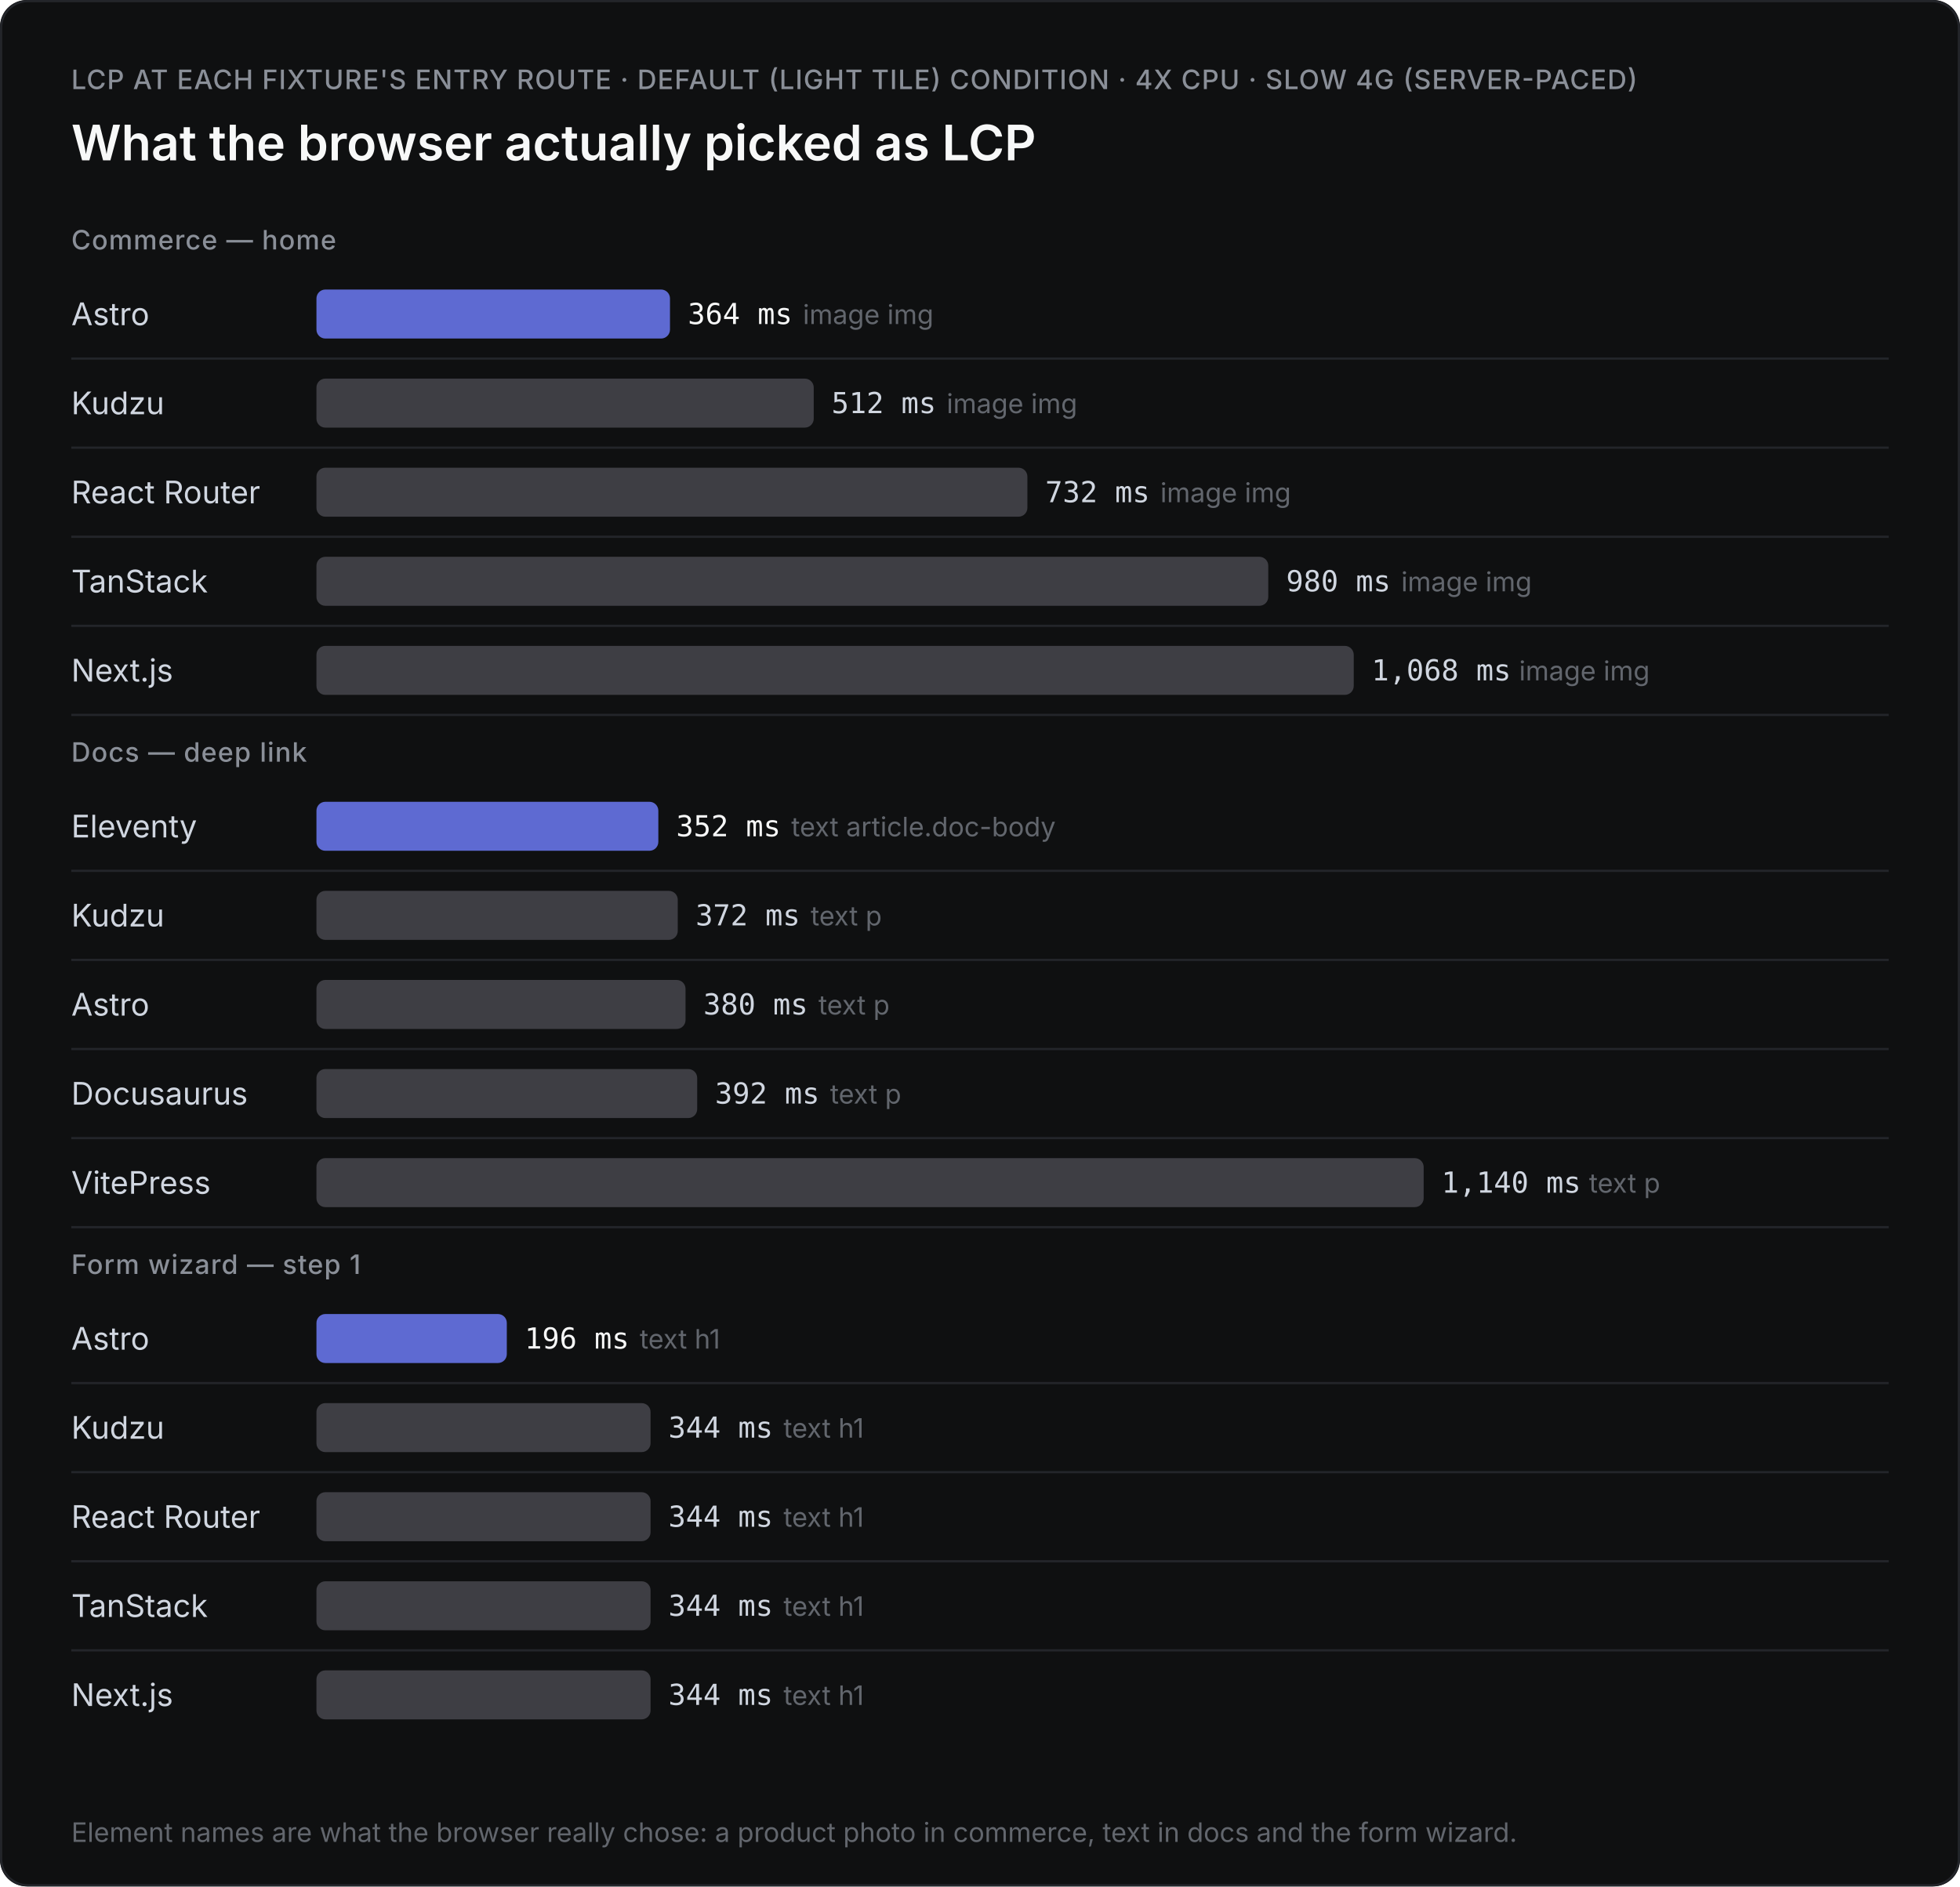
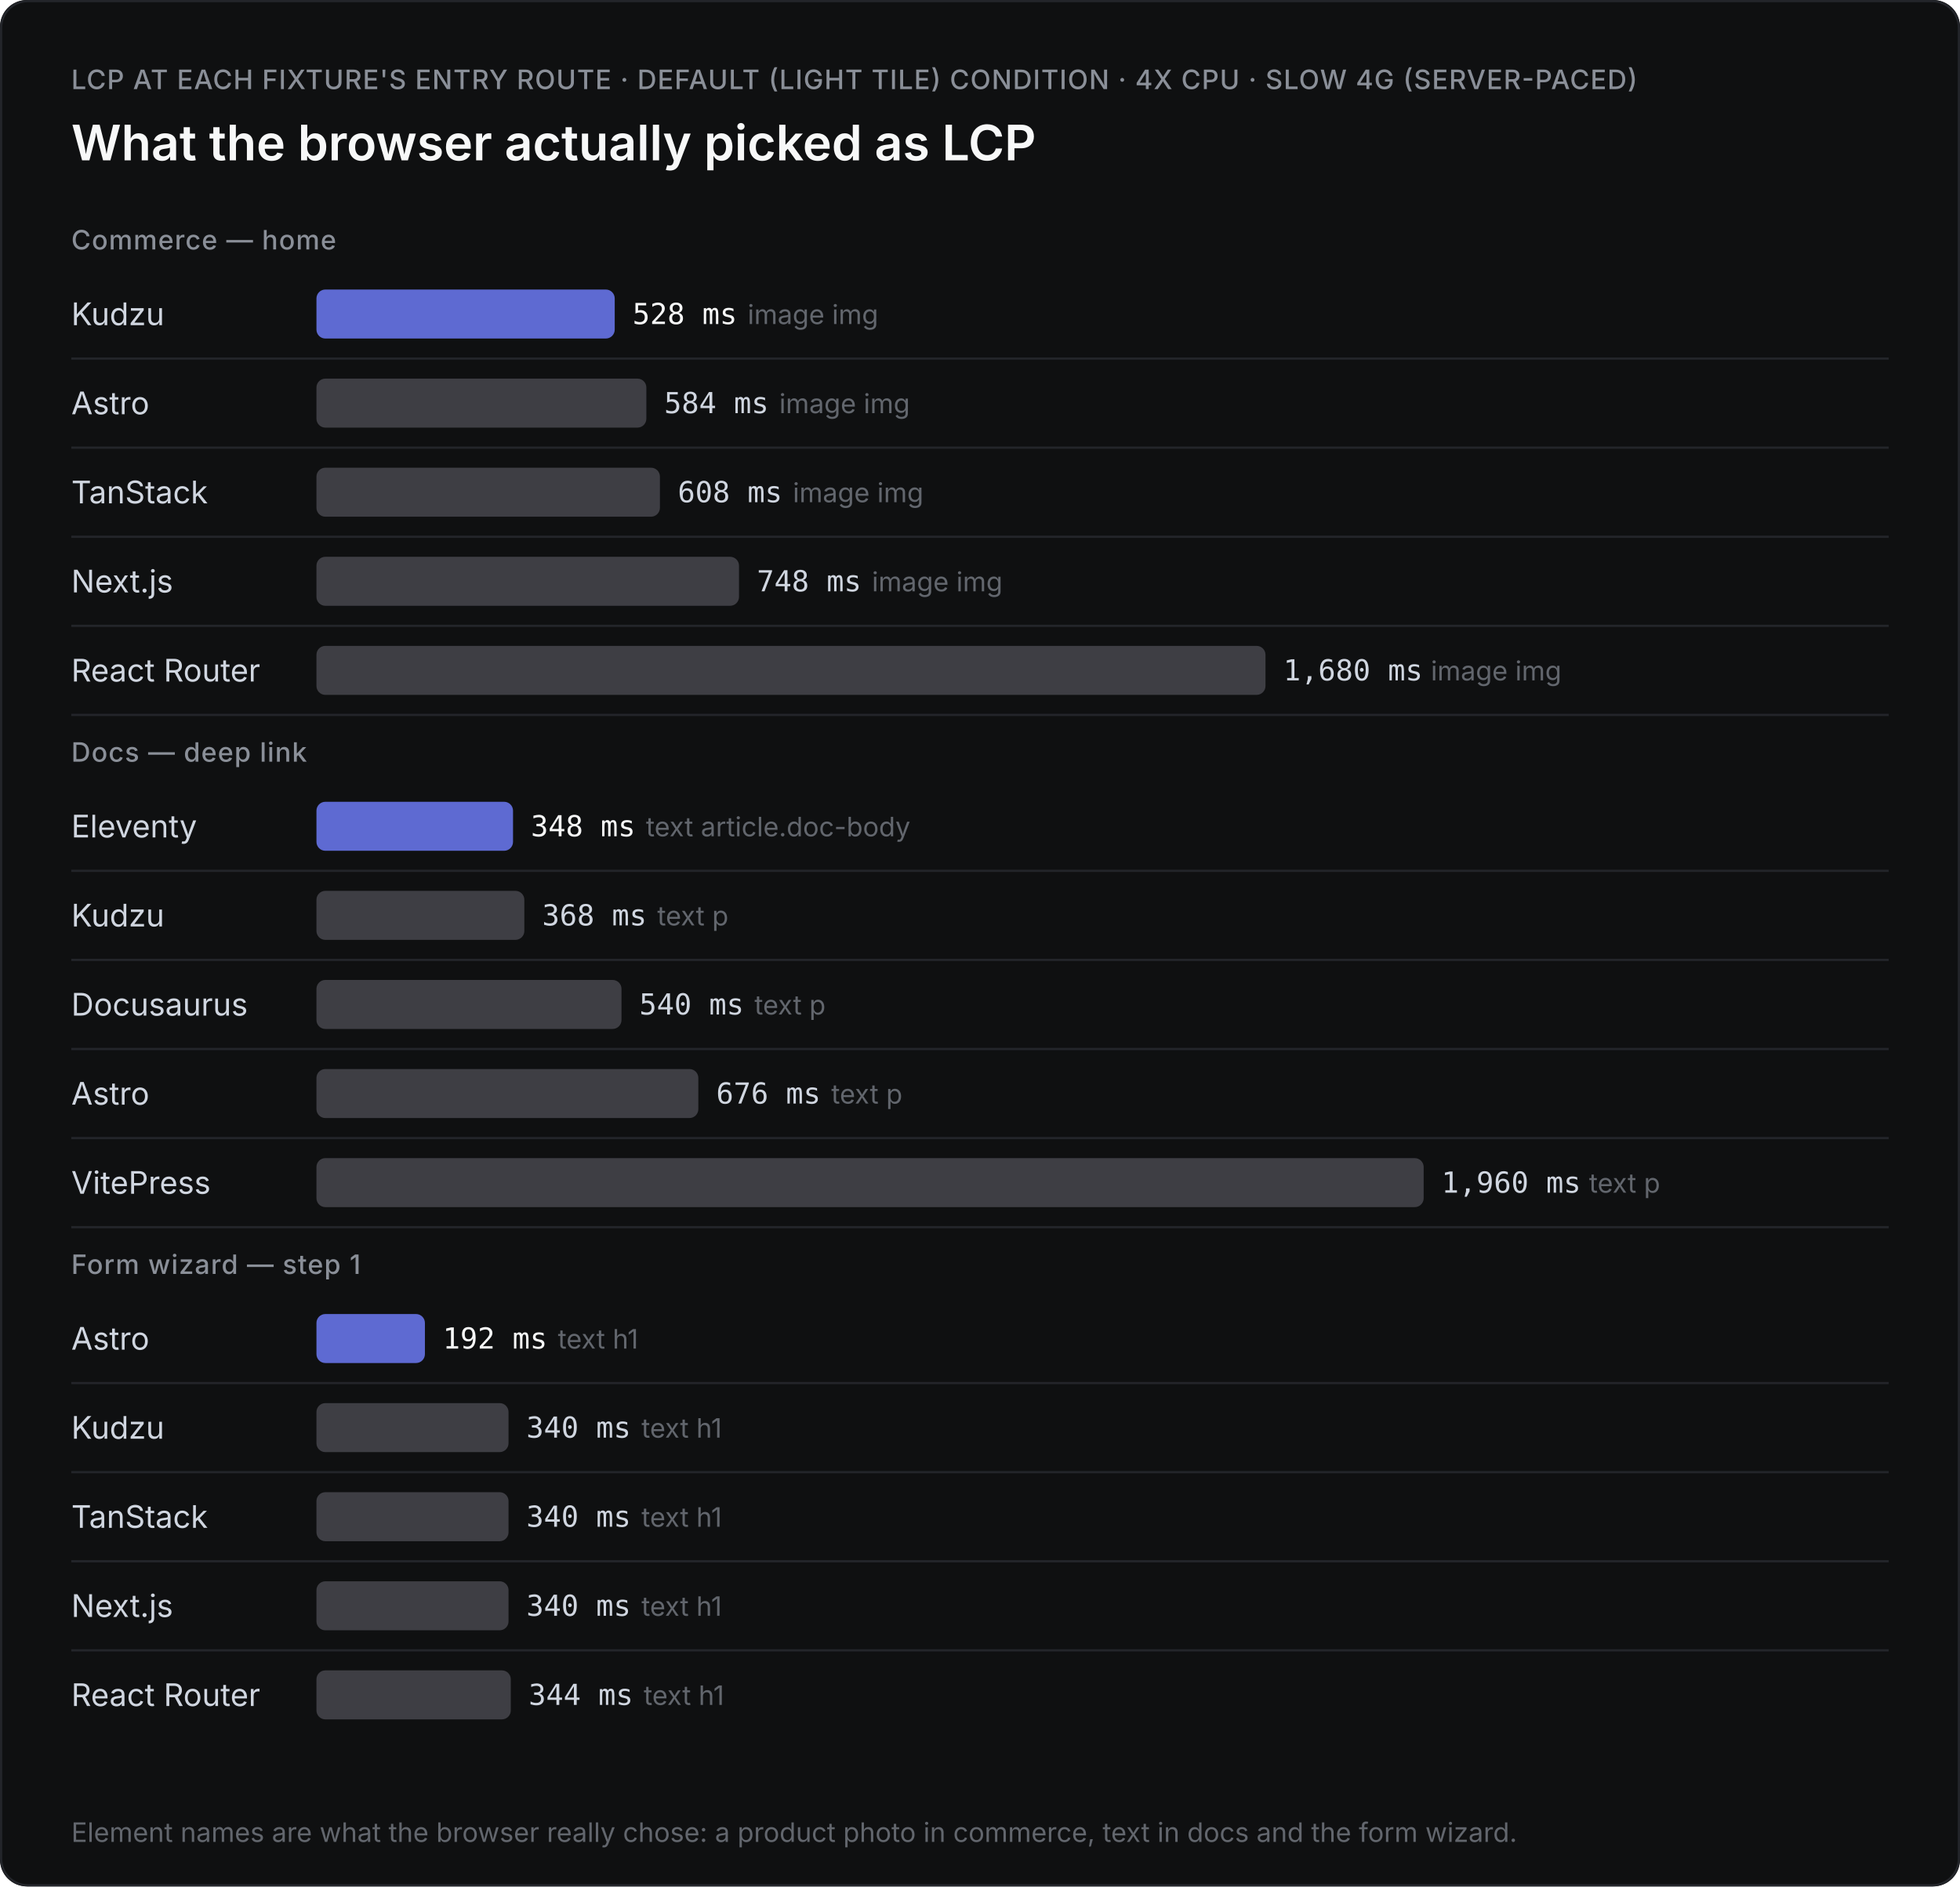
<svg xmlns="http://www.w3.org/2000/svg" width="880" height="847" viewBox="0 0 880 847" role="img" aria-label="What the browser actually picked as LCP">
  <rect x="0" y="0" width="880" height="847" rx="12" fill="#010102" />
  <rect x="0.5" y="0.5" width="879" height="846" rx="12" fill="#0f1011" stroke="#23252a" stroke-width="1" />
  <text x="32" y="40" font-family="-apple-system, BlinkMacSystemFont, 'SF Pro Display', 'Segoe UI', Inter, Roboto, sans-serif" font-size="12" font-weight="500" fill="#8a8f98" letter-spacing="0.4">LCP AT EACH FIXTURE'S ENTRY ROUTE · DEFAULT (LIGHT TILE) CONDITION · 4X CPU · SLOW 4G (SERVER-PACED)</text>
  <text x="32" y="72" font-family="-apple-system, BlinkMacSystemFont, 'SF Pro Display', 'Segoe UI', Inter, Roboto, sans-serif" font-size="22" font-weight="600" fill="#f7f8f8">What the browser actually picked as LCP</text>
  <text x="32" y="112" font-family="-apple-system, BlinkMacSystemFont, 'SF Pro Display', 'Segoe UI', Inter, Roboto, sans-serif" font-size="12" font-weight="500" fill="#8a8f98" letter-spacing="0.4">Commerce — home</text>
-   <text x="32" y="146" font-family="-apple-system, BlinkMacSystemFont, 'SF Pro Display', 'Segoe UI', Inter, Roboto, sans-serif" font-size="14" font-weight="400" fill="#d0d6e0">Astro</text>
-   <rect x="142.08" y="130" width="158.73" height="22" rx="4" fill="#5e6ad2" />
-   <text x="308.81" y="145.5" font-family="ui-monospace, SFMono-Regular, 'SF Mono', Menlo, monospace" font-size="13" font-weight="400" fill="#f7f8f8">364 ms</text>
-   <text x="360.49" y="145.5" font-family="-apple-system, BlinkMacSystemFont, 'SF Pro Display', 'Segoe UI', Inter, Roboto, sans-serif" font-size="12" font-weight="400" fill="#62666d">image img</text>
+   <text x="32" y="146" font-family="-apple-system, BlinkMacSystemFont, 'SF Pro Display', 'Segoe UI', Inter, Roboto, sans-serif" font-size="14" font-weight="400" fill="#d0d6e0">Kudzu</text>
+   <rect x="142.08" y="130" width="133.92" height="22" rx="4" fill="#5e6ad2" />
+   <text x="283.998" y="145.5" font-family="ui-monospace, SFMono-Regular, 'SF Mono', Menlo, monospace" font-size="13" font-weight="400" fill="#f7f8f8">528 ms</text>
+   <text x="335.678" y="145.5" font-family="-apple-system, BlinkMacSystemFont, 'SF Pro Display', 'Segoe UI', Inter, Roboto, sans-serif" font-size="12" font-weight="400" fill="#62666d">image img</text>
  <line x1="32" y1="161" x2="848" y2="161" stroke="#23252a" stroke-width="1" />
-   <text x="32" y="186" font-family="-apple-system, BlinkMacSystemFont, 'SF Pro Display', 'Segoe UI', Inter, Roboto, sans-serif" font-size="14" font-weight="400" fill="#d0d6e0">Kudzu</text>
-   <rect x="142.08" y="170" width="223.27" height="22" rx="4" fill="#3e3e44" />
-   <text x="373.348" y="185.5" font-family="ui-monospace, SFMono-Regular, 'SF Mono', Menlo, monospace" font-size="13" font-weight="400" fill="#d0d6e0">512 ms</text>
-   <text x="425.028" y="185.5" font-family="-apple-system, BlinkMacSystemFont, 'SF Pro Display', 'Segoe UI', Inter, Roboto, sans-serif" font-size="12" font-weight="400" fill="#62666d">image img</text>
+   <text x="32" y="186" font-family="-apple-system, BlinkMacSystemFont, 'SF Pro Display', 'Segoe UI', Inter, Roboto, sans-serif" font-size="14" font-weight="400" fill="#d0d6e0">Astro</text>
+   <rect x="142.08" y="170" width="148.12" height="22" rx="4" fill="#3e3e44" />
+   <text x="298.201" y="185.5" font-family="ui-monospace, SFMono-Regular, 'SF Mono', Menlo, monospace" font-size="13" font-weight="400" fill="#d0d6e0">584 ms</text>
+   <text x="349.881" y="185.5" font-family="-apple-system, BlinkMacSystemFont, 'SF Pro Display', 'Segoe UI', Inter, Roboto, sans-serif" font-size="12" font-weight="400" fill="#62666d">image img</text>
  <line x1="32" y1="201" x2="848" y2="201" stroke="#23252a" stroke-width="1" />
-   <text x="32" y="226" font-family="-apple-system, BlinkMacSystemFont, 'SF Pro Display', 'Segoe UI', Inter, Roboto, sans-serif" font-size="14" font-weight="400" fill="#d0d6e0">React Router</text>
-   <rect x="142.08" y="210" width="319.2" height="22" rx="4" fill="#3e3e44" />
-   <text x="469.283" y="225.5" font-family="ui-monospace, SFMono-Regular, 'SF Mono', Menlo, monospace" font-size="13" font-weight="400" fill="#d0d6e0">732 ms</text>
-   <text x="520.963" y="225.5" font-family="-apple-system, BlinkMacSystemFont, 'SF Pro Display', 'Segoe UI', Inter, Roboto, sans-serif" font-size="12" font-weight="400" fill="#62666d">image img</text>
+   <text x="32" y="226" font-family="-apple-system, BlinkMacSystemFont, 'SF Pro Display', 'Segoe UI', Inter, Roboto, sans-serif" font-size="14" font-weight="400" fill="#d0d6e0">TanStack</text>
+   <rect x="142.08" y="210" width="154.21" height="22" rx="4" fill="#3e3e44" />
+   <text x="304.289" y="225.5" font-family="ui-monospace, SFMono-Regular, 'SF Mono', Menlo, monospace" font-size="13" font-weight="400" fill="#d0d6e0">608 ms</text>
+   <text x="355.969" y="225.5" font-family="-apple-system, BlinkMacSystemFont, 'SF Pro Display', 'Segoe UI', Inter, Roboto, sans-serif" font-size="12" font-weight="400" fill="#62666d">image img</text>
  <line x1="32" y1="241" x2="848" y2="241" stroke="#23252a" stroke-width="1" />
-   <text x="32" y="266" font-family="-apple-system, BlinkMacSystemFont, 'SF Pro Display', 'Segoe UI', Inter, Roboto, sans-serif" font-size="14" font-weight="400" fill="#d0d6e0">TanStack</text>
-   <rect x="142.08" y="250" width="427.35" height="22" rx="4" fill="#3e3e44" />
-   <text x="577.429" y="265.5" font-family="ui-monospace, SFMono-Regular, 'SF Mono', Menlo, monospace" font-size="13" font-weight="400" fill="#d0d6e0">980 ms</text>
-   <text x="629.109" y="265.5" font-family="-apple-system, BlinkMacSystemFont, 'SF Pro Display', 'Segoe UI', Inter, Roboto, sans-serif" font-size="12" font-weight="400" fill="#62666d">image img</text>
+   <text x="32" y="266" font-family="-apple-system, BlinkMacSystemFont, 'SF Pro Display', 'Segoe UI', Inter, Roboto, sans-serif" font-size="14" font-weight="400" fill="#d0d6e0">Next.js</text>
+   <rect x="142.08" y="250" width="189.72" height="22" rx="4" fill="#3e3e44" />
+   <text x="339.797" y="265.5" font-family="ui-monospace, SFMono-Regular, 'SF Mono', Menlo, monospace" font-size="13" font-weight="400" fill="#d0d6e0">748 ms</text>
+   <text x="391.477" y="265.5" font-family="-apple-system, BlinkMacSystemFont, 'SF Pro Display', 'Segoe UI', Inter, Roboto, sans-serif" font-size="12" font-weight="400" fill="#62666d">image img</text>
  <line x1="32" y1="281" x2="848" y2="281" stroke="#23252a" stroke-width="1" />
-   <text x="32" y="306" font-family="-apple-system, BlinkMacSystemFont, 'SF Pro Display', 'Segoe UI', Inter, Roboto, sans-serif" font-size="14" font-weight="400" fill="#d0d6e0">Next.js</text>
-   <rect x="142.08" y="290" width="465.72" height="22" rx="4" fill="#3e3e44" />
-   <text x="615.803" y="305.5" font-family="ui-monospace, SFMono-Regular, 'SF Mono', Menlo, monospace" font-size="13" font-weight="400" fill="#d0d6e0">1,068 ms</text>
-   <text x="682.043" y="305.5" font-family="-apple-system, BlinkMacSystemFont, 'SF Pro Display', 'Segoe UI', Inter, Roboto, sans-serif" font-size="12" font-weight="400" fill="#62666d">image img</text>
+   <text x="32" y="306" font-family="-apple-system, BlinkMacSystemFont, 'SF Pro Display', 'Segoe UI', Inter, Roboto, sans-serif" font-size="14" font-weight="400" fill="#d0d6e0">React Router</text>
+   <rect x="142.08" y="290" width="426.1" height="22" rx="4" fill="#3e3e44" />
+   <text x="576.183" y="305.5" font-family="ui-monospace, SFMono-Regular, 'SF Mono', Menlo, monospace" font-size="13" font-weight="400" fill="#d0d6e0">1,680 ms</text>
+   <text x="642.423" y="305.5" font-family="-apple-system, BlinkMacSystemFont, 'SF Pro Display', 'Segoe UI', Inter, Roboto, sans-serif" font-size="12" font-weight="400" fill="#62666d">image img</text>
  <line x1="32" y1="321" x2="848" y2="321" stroke="#23252a" stroke-width="1" />
  <text x="32" y="342" font-family="-apple-system, BlinkMacSystemFont, 'SF Pro Display', 'Segoe UI', Inter, Roboto, sans-serif" font-size="12" font-weight="500" fill="#8a8f98" letter-spacing="0.4">Docs — deep link</text>
  <text x="32" y="376" font-family="-apple-system, BlinkMacSystemFont, 'SF Pro Display', 'Segoe UI', Inter, Roboto, sans-serif" font-size="14" font-weight="400" fill="#d0d6e0">Eleventy</text>
-   <rect x="142.08" y="360" width="153.5" height="22" rx="4" fill="#5e6ad2" />
-   <text x="303.577" y="375.5" font-family="ui-monospace, SFMono-Regular, 'SF Mono', Menlo, monospace" font-size="13" font-weight="400" fill="#f7f8f8">352 ms</text>
-   <text x="355.257" y="375.5" font-family="-apple-system, BlinkMacSystemFont, 'SF Pro Display', 'Segoe UI', Inter, Roboto, sans-serif" font-size="12" font-weight="400" fill="#62666d">text article.doc-body</text>
+   <rect x="142.08" y="360" width="88.26" height="22" rx="4" fill="#5e6ad2" />
+   <text x="238.344" y="375.5" font-family="ui-monospace, SFMono-Regular, 'SF Mono', Menlo, monospace" font-size="13" font-weight="400" fill="#f7f8f8">348 ms</text>
+   <text x="290.024" y="375.5" font-family="-apple-system, BlinkMacSystemFont, 'SF Pro Display', 'Segoe UI', Inter, Roboto, sans-serif" font-size="12" font-weight="400" fill="#62666d">text article.doc-body</text>
  <line x1="32" y1="391" x2="848" y2="391" stroke="#23252a" stroke-width="1" />
  <text x="32" y="416" font-family="-apple-system, BlinkMacSystemFont, 'SF Pro Display', 'Segoe UI', Inter, Roboto, sans-serif" font-size="14" font-weight="400" fill="#d0d6e0">Kudzu</text>
-   <rect x="142.08" y="400" width="162.22" height="22" rx="4" fill="#3e3e44" />
-   <text x="312.298" y="415.5" font-family="ui-monospace, SFMono-Regular, 'SF Mono', Menlo, monospace" font-size="13" font-weight="400" fill="#d0d6e0">372 ms</text>
-   <text x="363.978" y="415.5" font-family="-apple-system, BlinkMacSystemFont, 'SF Pro Display', 'Segoe UI', Inter, Roboto, sans-serif" font-size="12" font-weight="400" fill="#62666d">text p</text>
+   <rect x="142.08" y="400" width="93.34" height="22" rx="4" fill="#3e3e44" />
+   <text x="243.417" y="415.5" font-family="ui-monospace, SFMono-Regular, 'SF Mono', Menlo, monospace" font-size="13" font-weight="400" fill="#d0d6e0">368 ms</text>
+   <text x="295.097" y="415.5" font-family="-apple-system, BlinkMacSystemFont, 'SF Pro Display', 'Segoe UI', Inter, Roboto, sans-serif" font-size="12" font-weight="400" fill="#62666d">text p</text>
  <line x1="32" y1="431" x2="848" y2="431" stroke="#23252a" stroke-width="1" />
-   <text x="32" y="456" font-family="-apple-system, BlinkMacSystemFont, 'SF Pro Display', 'Segoe UI', Inter, Roboto, sans-serif" font-size="14" font-weight="400" fill="#d0d6e0">Astro</text>
-   <rect x="142.08" y="440" width="165.71" height="22" rx="4" fill="#3e3e44" />
-   <text x="315.787" y="455.5" font-family="ui-monospace, SFMono-Regular, 'SF Mono', Menlo, monospace" font-size="13" font-weight="400" fill="#d0d6e0">380 ms</text>
-   <text x="367.467" y="455.5" font-family="-apple-system, BlinkMacSystemFont, 'SF Pro Display', 'Segoe UI', Inter, Roboto, sans-serif" font-size="12" font-weight="400" fill="#62666d">text p</text>
+   <text x="32" y="456" font-family="-apple-system, BlinkMacSystemFont, 'SF Pro Display', 'Segoe UI', Inter, Roboto, sans-serif" font-size="14" font-weight="400" fill="#d0d6e0">Docusaurus</text>
+   <rect x="142.08" y="440" width="136.96" height="22" rx="4" fill="#3e3e44" />
+   <text x="287.042" y="455.5" font-family="ui-monospace, SFMono-Regular, 'SF Mono', Menlo, monospace" font-size="13" font-weight="400" fill="#d0d6e0">540 ms</text>
+   <text x="338.722" y="455.5" font-family="-apple-system, BlinkMacSystemFont, 'SF Pro Display', 'Segoe UI', Inter, Roboto, sans-serif" font-size="12" font-weight="400" fill="#62666d">text p</text>
  <line x1="32" y1="471" x2="848" y2="471" stroke="#23252a" stroke-width="1" />
-   <text x="32" y="496" font-family="-apple-system, BlinkMacSystemFont, 'SF Pro Display', 'Segoe UI', Inter, Roboto, sans-serif" font-size="14" font-weight="400" fill="#d0d6e0">Docusaurus</text>
-   <rect x="142.08" y="480" width="170.94" height="22" rx="4" fill="#3e3e44" />
-   <text x="321.02" y="495.5" font-family="ui-monospace, SFMono-Regular, 'SF Mono', Menlo, monospace" font-size="13" font-weight="400" fill="#d0d6e0">392 ms</text>
-   <text x="372.7" y="495.5" font-family="-apple-system, BlinkMacSystemFont, 'SF Pro Display', 'Segoe UI', Inter, Roboto, sans-serif" font-size="12" font-weight="400" fill="#62666d">text p</text>
+   <text x="32" y="496" font-family="-apple-system, BlinkMacSystemFont, 'SF Pro Display', 'Segoe UI', Inter, Roboto, sans-serif" font-size="14" font-weight="400" fill="#d0d6e0">Astro</text>
+   <rect x="142.08" y="480" width="171.46" height="22" rx="4" fill="#3e3e44" />
+   <text x="321.536" y="495.5" font-family="ui-monospace, SFMono-Regular, 'SF Mono', Menlo, monospace" font-size="13" font-weight="400" fill="#d0d6e0">676 ms</text>
+   <text x="373.216" y="495.5" font-family="-apple-system, BlinkMacSystemFont, 'SF Pro Display', 'Segoe UI', Inter, Roboto, sans-serif" font-size="12" font-weight="400" fill="#62666d">text p</text>
  <line x1="32" y1="511" x2="848" y2="511" stroke="#23252a" stroke-width="1" />
  <text x="32" y="536" font-family="-apple-system, BlinkMacSystemFont, 'SF Pro Display', 'Segoe UI', Inter, Roboto, sans-serif" font-size="14" font-weight="400" fill="#d0d6e0">VitePress</text>
  <rect x="142.08" y="520" width="497.12" height="22" rx="4" fill="#3e3e44" />
-   <text x="647.2" y="535.5" font-family="ui-monospace, SFMono-Regular, 'SF Mono', Menlo, monospace" font-size="13" font-weight="400" fill="#d0d6e0">1,140 ms</text>
+   <text x="647.2" y="535.5" font-family="ui-monospace, SFMono-Regular, 'SF Mono', Menlo, monospace" font-size="13" font-weight="400" fill="#d0d6e0">1,960 ms</text>
  <text x="713.44" y="535.5" font-family="-apple-system, BlinkMacSystemFont, 'SF Pro Display', 'Segoe UI', Inter, Roboto, sans-serif" font-size="12" font-weight="400" fill="#62666d">text p</text>
  <line x1="32" y1="551" x2="848" y2="551" stroke="#23252a" stroke-width="1" />
  <text x="32" y="572" font-family="-apple-system, BlinkMacSystemFont, 'SF Pro Display', 'Segoe UI', Inter, Roboto, sans-serif" font-size="12" font-weight="500" fill="#8a8f98" letter-spacing="0.4">Form wizard — step 1</text>
  <text x="32" y="606" font-family="-apple-system, BlinkMacSystemFont, 'SF Pro Display', 'Segoe UI', Inter, Roboto, sans-serif" font-size="14" font-weight="400" fill="#d0d6e0">Astro</text>
-   <rect x="142.08" y="590" width="85.47" height="22" rx="4" fill="#5e6ad2" />
-   <text x="235.55" y="605.5" font-family="ui-monospace, SFMono-Regular, 'SF Mono', Menlo, monospace" font-size="13" font-weight="400" fill="#f7f8f8">196 ms</text>
-   <text x="287.23" y="605.5" font-family="-apple-system, BlinkMacSystemFont, 'SF Pro Display', 'Segoe UI', Inter, Roboto, sans-serif" font-size="12" font-weight="400" fill="#62666d">text h1</text>
+   <rect x="142.08" y="590" width="48.7" height="22" rx="4" fill="#5e6ad2" />
+   <text x="198.777" y="605.5" font-family="ui-monospace, SFMono-Regular, 'SF Mono', Menlo, monospace" font-size="13" font-weight="400" fill="#f7f8f8">192 ms</text>
+   <text x="250.457" y="605.5" font-family="-apple-system, BlinkMacSystemFont, 'SF Pro Display', 'Segoe UI', Inter, Roboto, sans-serif" font-size="12" font-weight="400" fill="#62666d">text h1</text>
  <line x1="32" y1="621" x2="848" y2="621" stroke="#23252a" stroke-width="1" />
  <text x="32" y="646" font-family="-apple-system, BlinkMacSystemFont, 'SF Pro Display', 'Segoe UI', Inter, Roboto, sans-serif" font-size="14" font-weight="400" fill="#d0d6e0">Kudzu</text>
-   <rect x="142.08" y="630" width="150.01" height="22" rx="4" fill="#3e3e44" />
-   <text x="300.088" y="645.5" font-family="ui-monospace, SFMono-Regular, 'SF Mono', Menlo, monospace" font-size="13" font-weight="400" fill="#d0d6e0">344 ms</text>
-   <text x="351.768" y="645.5" font-family="-apple-system, BlinkMacSystemFont, 'SF Pro Display', 'Segoe UI', Inter, Roboto, sans-serif" font-size="12" font-weight="400" fill="#62666d">text h1</text>
+   <rect x="142.08" y="630" width="86.24" height="22" rx="4" fill="#3e3e44" />
+   <text x="236.315" y="645.5" font-family="ui-monospace, SFMono-Regular, 'SF Mono', Menlo, monospace" font-size="13" font-weight="400" fill="#d0d6e0">340 ms</text>
+   <text x="287.995" y="645.5" font-family="-apple-system, BlinkMacSystemFont, 'SF Pro Display', 'Segoe UI', Inter, Roboto, sans-serif" font-size="12" font-weight="400" fill="#62666d">text h1</text>
  <line x1="32" y1="661" x2="848" y2="661" stroke="#23252a" stroke-width="1" />
-   <text x="32" y="686" font-family="-apple-system, BlinkMacSystemFont, 'SF Pro Display', 'Segoe UI', Inter, Roboto, sans-serif" font-size="14" font-weight="400" fill="#d0d6e0">React Router</text>
-   <rect x="142.08" y="670" width="150.01" height="22" rx="4" fill="#3e3e44" />
-   <text x="300.088" y="685.5" font-family="ui-monospace, SFMono-Regular, 'SF Mono', Menlo, monospace" font-size="13" font-weight="400" fill="#d0d6e0">344 ms</text>
-   <text x="351.768" y="685.5" font-family="-apple-system, BlinkMacSystemFont, 'SF Pro Display', 'Segoe UI', Inter, Roboto, sans-serif" font-size="12" font-weight="400" fill="#62666d">text h1</text>
+   <text x="32" y="686" font-family="-apple-system, BlinkMacSystemFont, 'SF Pro Display', 'Segoe UI', Inter, Roboto, sans-serif" font-size="14" font-weight="400" fill="#d0d6e0">TanStack</text>
+   <rect x="142.08" y="670" width="86.24" height="22" rx="4" fill="#3e3e44" />
+   <text x="236.315" y="685.5" font-family="ui-monospace, SFMono-Regular, 'SF Mono', Menlo, monospace" font-size="13" font-weight="400" fill="#d0d6e0">340 ms</text>
+   <text x="287.995" y="685.5" font-family="-apple-system, BlinkMacSystemFont, 'SF Pro Display', 'Segoe UI', Inter, Roboto, sans-serif" font-size="12" font-weight="400" fill="#62666d">text h1</text>
  <line x1="32" y1="701" x2="848" y2="701" stroke="#23252a" stroke-width="1" />
-   <text x="32" y="726" font-family="-apple-system, BlinkMacSystemFont, 'SF Pro Display', 'Segoe UI', Inter, Roboto, sans-serif" font-size="14" font-weight="400" fill="#d0d6e0">TanStack</text>
-   <rect x="142.08" y="710" width="150.01" height="22" rx="4" fill="#3e3e44" />
-   <text x="300.088" y="725.5" font-family="ui-monospace, SFMono-Regular, 'SF Mono', Menlo, monospace" font-size="13" font-weight="400" fill="#d0d6e0">344 ms</text>
-   <text x="351.768" y="725.5" font-family="-apple-system, BlinkMacSystemFont, 'SF Pro Display', 'Segoe UI', Inter, Roboto, sans-serif" font-size="12" font-weight="400" fill="#62666d">text h1</text>
+   <text x="32" y="726" font-family="-apple-system, BlinkMacSystemFont, 'SF Pro Display', 'Segoe UI', Inter, Roboto, sans-serif" font-size="14" font-weight="400" fill="#d0d6e0">Next.js</text>
+   <rect x="142.08" y="710" width="86.24" height="22" rx="4" fill="#3e3e44" />
+   <text x="236.315" y="725.5" font-family="ui-monospace, SFMono-Regular, 'SF Mono', Menlo, monospace" font-size="13" font-weight="400" fill="#d0d6e0">340 ms</text>
+   <text x="287.995" y="725.5" font-family="-apple-system, BlinkMacSystemFont, 'SF Pro Display', 'Segoe UI', Inter, Roboto, sans-serif" font-size="12" font-weight="400" fill="#62666d">text h1</text>
  <line x1="32" y1="741" x2="848" y2="741" stroke="#23252a" stroke-width="1" />
-   <text x="32" y="766" font-family="-apple-system, BlinkMacSystemFont, 'SF Pro Display', 'Segoe UI', Inter, Roboto, sans-serif" font-size="14" font-weight="400" fill="#d0d6e0">Next.js</text>
-   <rect x="142.08" y="750" width="150.01" height="22" rx="4" fill="#3e3e44" />
-   <text x="300.088" y="765.5" font-family="ui-monospace, SFMono-Regular, 'SF Mono', Menlo, monospace" font-size="13" font-weight="400" fill="#d0d6e0">344 ms</text>
-   <text x="351.768" y="765.5" font-family="-apple-system, BlinkMacSystemFont, 'SF Pro Display', 'Segoe UI', Inter, Roboto, sans-serif" font-size="12" font-weight="400" fill="#62666d">text h1</text>
+   <text x="32" y="766" font-family="-apple-system, BlinkMacSystemFont, 'SF Pro Display', 'Segoe UI', Inter, Roboto, sans-serif" font-size="14" font-weight="400" fill="#d0d6e0">React Router</text>
+   <rect x="142.08" y="750" width="87.25" height="22" rx="4" fill="#3e3e44" />
+   <text x="237.33" y="765.5" font-family="ui-monospace, SFMono-Regular, 'SF Mono', Menlo, monospace" font-size="13" font-weight="400" fill="#d0d6e0">344 ms</text>
+   <text x="289.01" y="765.5" font-family="-apple-system, BlinkMacSystemFont, 'SF Pro Display', 'Segoe UI', Inter, Roboto, sans-serif" font-size="12" font-weight="400" fill="#62666d">text h1</text>
  <text x="32" y="827" font-family="-apple-system, BlinkMacSystemFont, 'SF Pro Display', 'Segoe UI', Inter, Roboto, sans-serif" font-size="12" font-weight="400" fill="#62666d">Element names are what the browser really chose: a product photo in commerce, text in docs and the form wizard.</text>
</svg>
